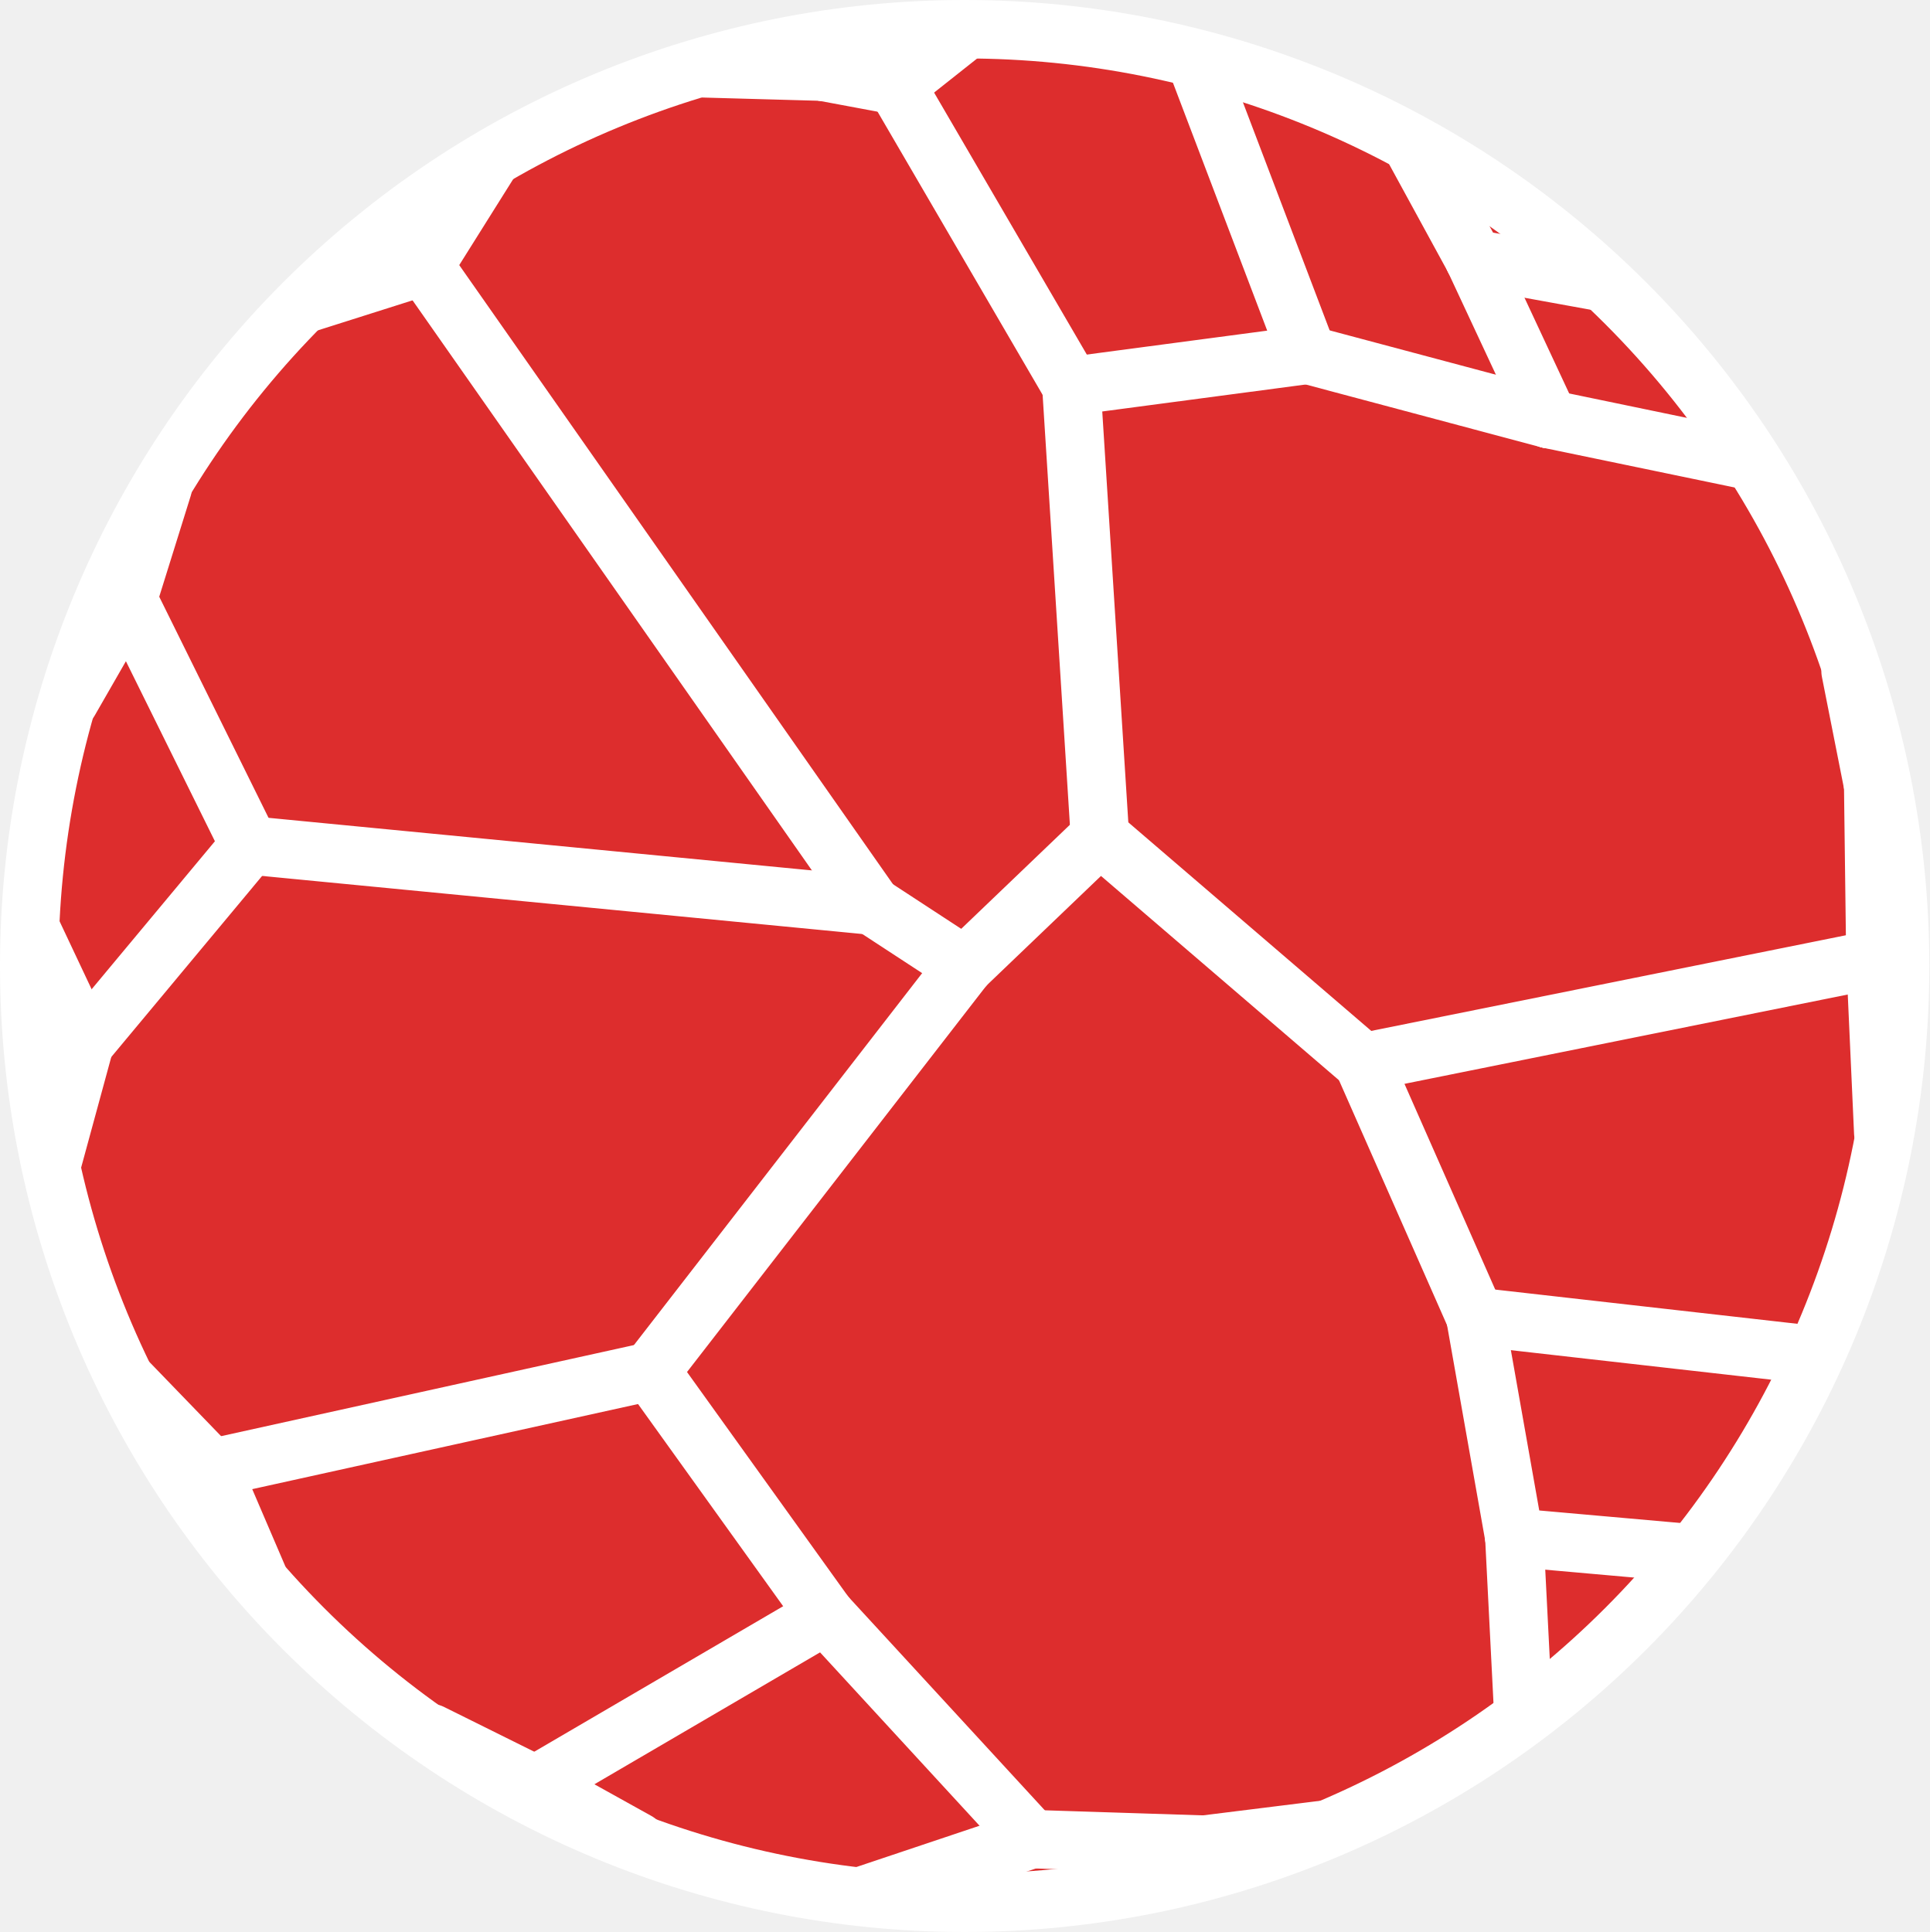
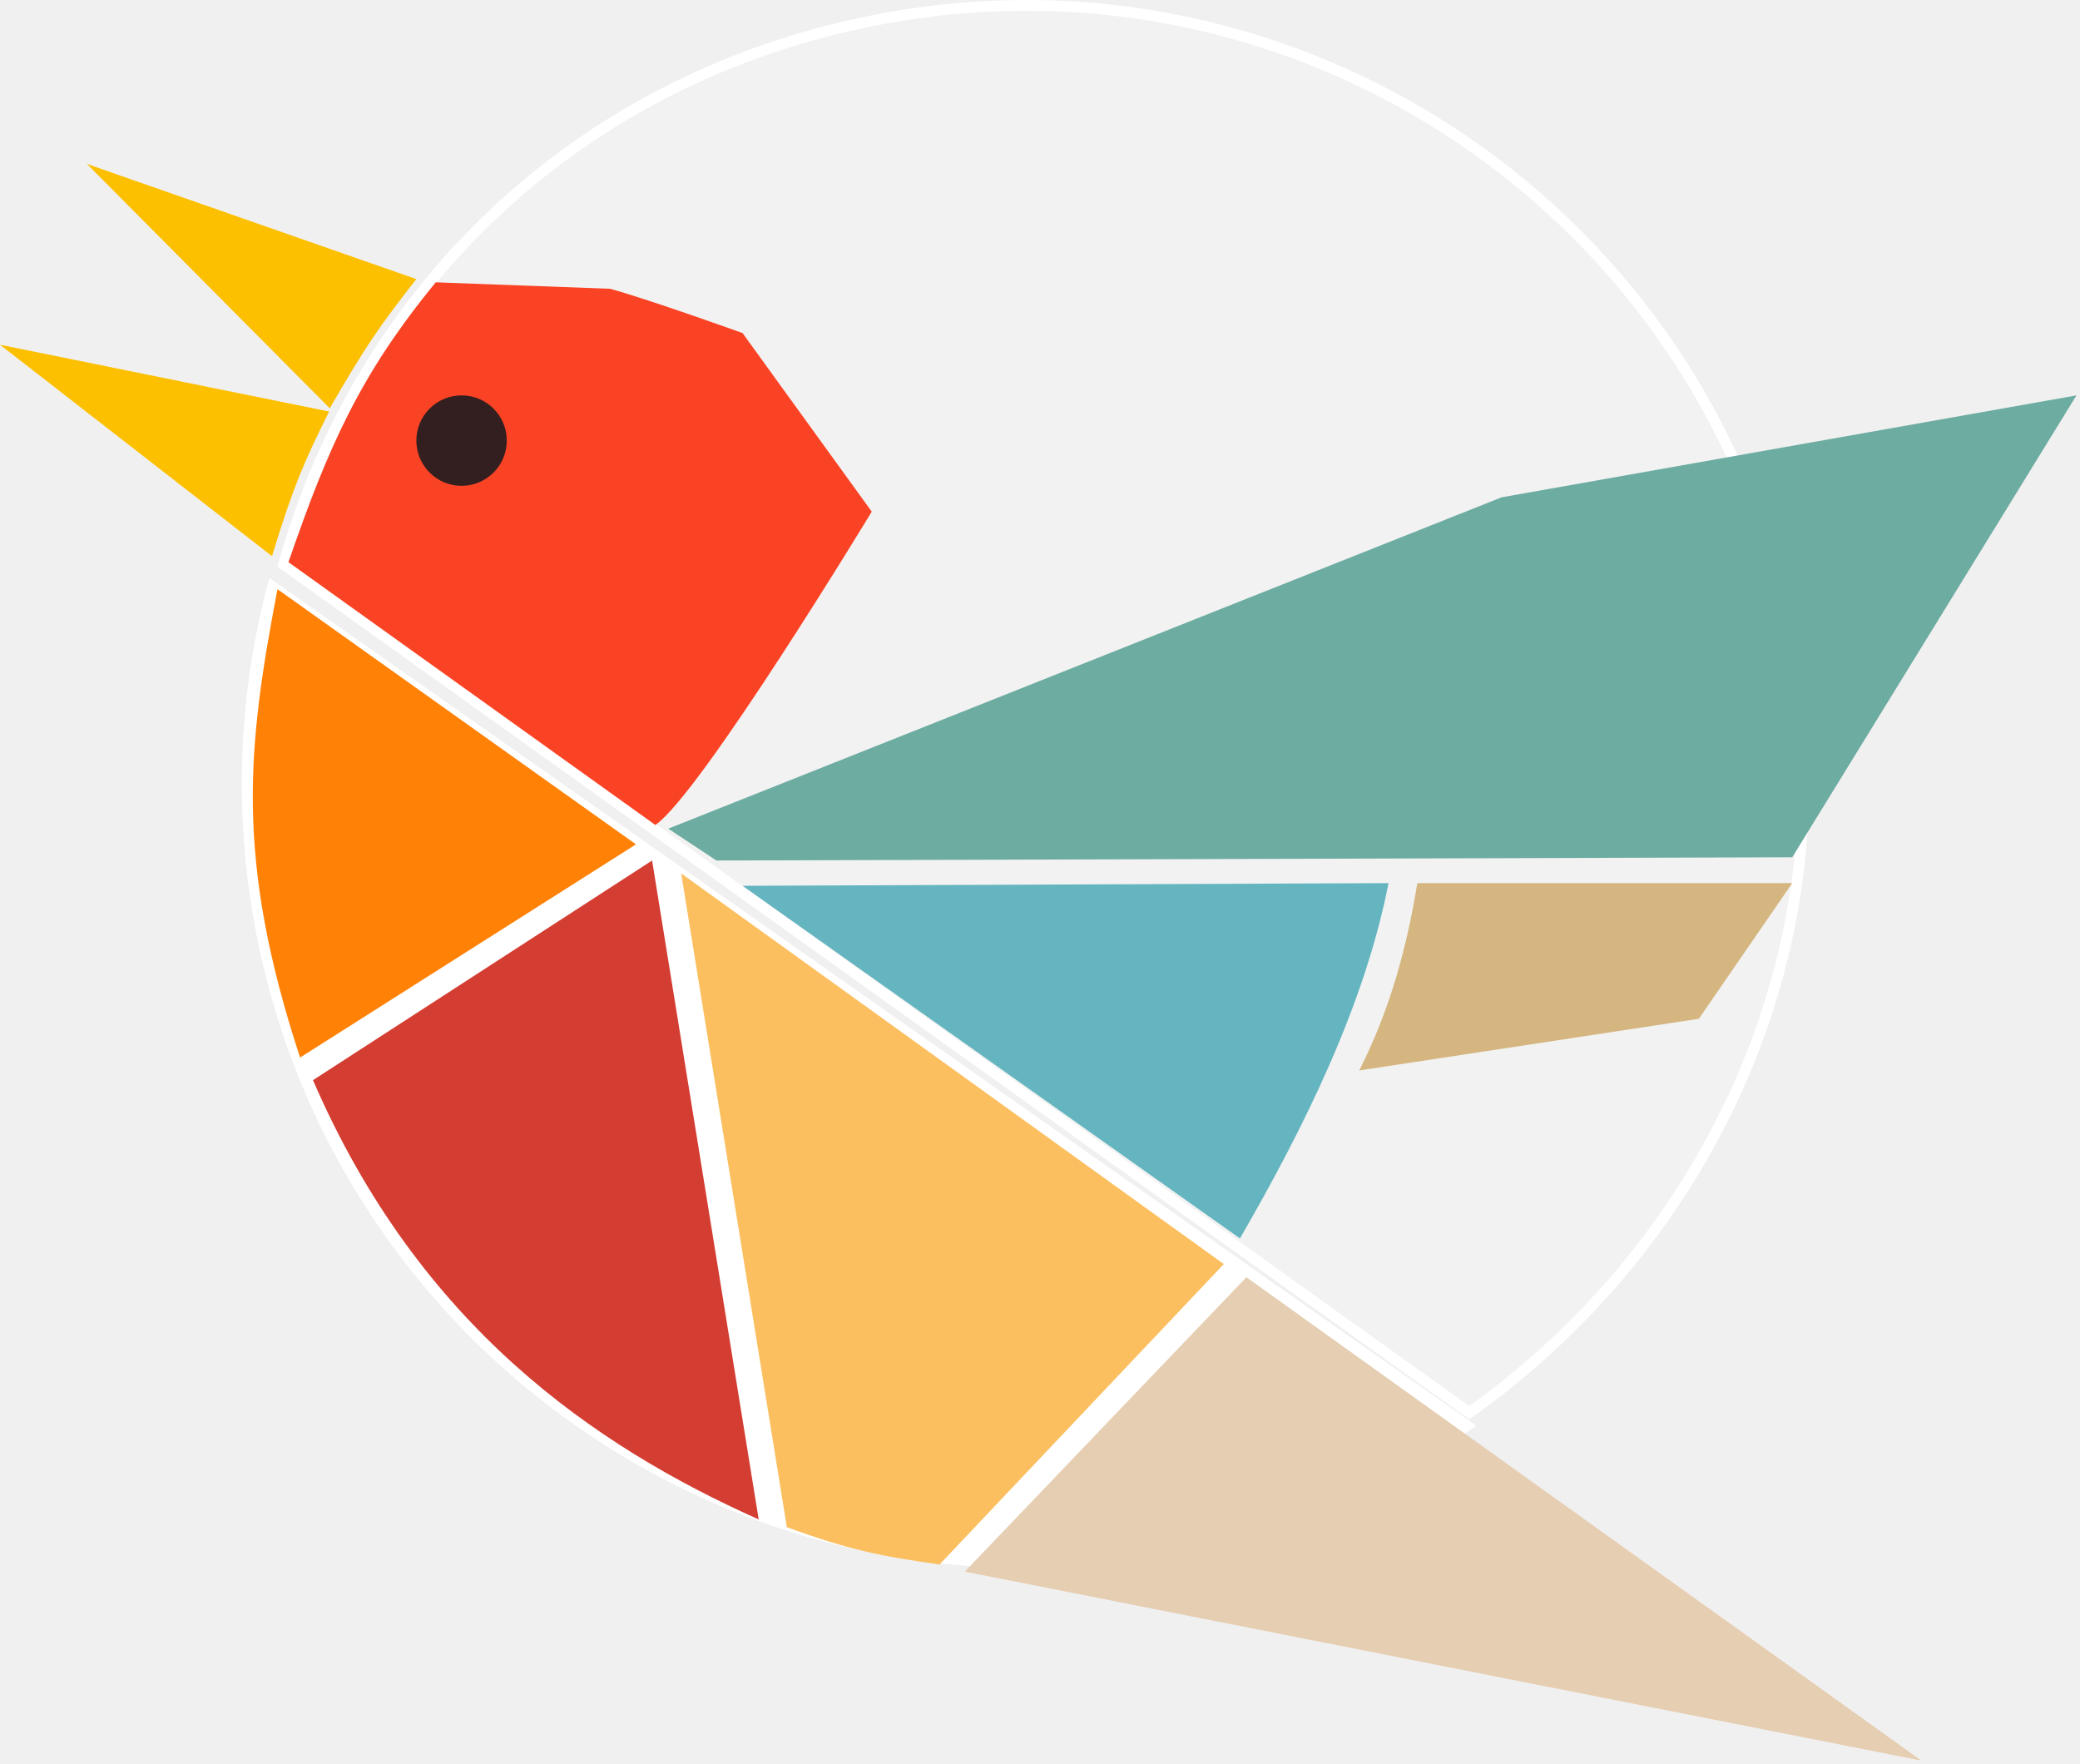
- <svg xmlns="http://www.w3.org/2000/svg" version="1.1" id="Layer_1" x="0px" y="0px" width="99px" height="99.154px" viewBox="0 0 99 99.154" enable-background="new 0 0 99 99.154" xml:space="preserve">
-   <g>
-     <g>
-       <path fill="#DD2D2D" d="M97.5,49.577c0-12.751-5.057-24.979-14.059-33.996C74.439,6.565,62.23,1.5,49.5,1.5    c-12.73,0-24.939,5.065-33.941,14.081C6.557,24.598,1.5,36.826,1.5,49.577s5.057,24.979,14.059,33.996    C24.561,92.589,36.77,97.654,49.5,97.654c12.73,0,24.939-5.065,33.941-14.081C92.443,74.556,97.5,62.328,97.5,49.577z" />
-       <line fill="none" stroke="#FFFFFF" stroke-width="3" stroke-linecap="round" stroke-miterlimit="3.25" x1="61.795" y1="94.671" x2="67.783" y2="93.926" />
-       <line fill="none" stroke="#FFFFFF" stroke-width="3" stroke-linecap="round" stroke-miterlimit="3.25" x1="61.795" y1="94.671" x2="56.26" y2="97.078" />
-       <line fill="none" stroke="#FFFFFF" stroke-width="3" stroke-linecap="round" stroke-miterlimit="3.25" x1="75.641" y1="13.286" x2="72.466" y2="7.469" />
-       <line fill="none" stroke="#FFFFFF" stroke-width="3" stroke-linecap="round" stroke-miterlimit="3.25" x1="75.641" y1="13.286" x2="82.152" y2="14.469" />
-       <line fill="none" stroke="#FFFFFF" stroke-width="3" stroke-linecap="round" stroke-miterlimit="3.25" x1="4.348" y1="53.539" x2="2.672" y2="59.691" />
-       <line fill="none" stroke="#FFFFFF" stroke-width="3" stroke-linecap="round" stroke-miterlimit="3.25" x1="4.348" y1="53.539" x2="1.63" y2="47.773" />
-       <line fill="none" stroke="#FFFFFF" stroke-width="3" stroke-linecap="round" stroke-miterlimit="3.25" x1="52.934" y1="94.387" x2="61.795" y2="94.671" />
-       <line fill="none" stroke="#FFFFFF" stroke-width="3" stroke-linecap="round" stroke-miterlimit="3.25" x1="52.934" y1="94.387" x2="44.317" y2="97.276" />
-       <line fill="none" stroke="#FFFFFF" stroke-width="3" stroke-linecap="round" stroke-miterlimit="3.25" x1="42.19" y1="3.676" x2="36.115" y2="3.507" />
-       <line fill="none" stroke="#FFFFFF" stroke-width="3" stroke-linecap="round" stroke-miterlimit="3.25" x1="42.19" y1="3.676" x2="47.911" y2="1.622" />
-       <line fill="none" stroke="#FFFFFF" stroke-width="3" stroke-linecap="round" stroke-miterlimit="3.25" x1="96.121" y1="40.315" x2="94.96" y2="34.448" />
-       <line fill="none" stroke="#FFFFFF" stroke-width="3" stroke-linecap="round" stroke-miterlimit="3.25" x1="96.121" y1="40.315" x2="97.284" y2="46.183" />
-       <line fill="none" stroke="#FFFFFF" stroke-width="3" stroke-linecap="round" stroke-miterlimit="3.25" x1="45.981" y1="4.383" x2="42.19" y2="3.676" />
-       <line fill="none" stroke="#FFFFFF" stroke-width="3" stroke-linecap="round" stroke-miterlimit="3.25" x1="45.981" y1="4.383" x2="49.5" y2="1.596" />
-       <line fill="none" stroke="#FFFFFF" stroke-width="3" stroke-linecap="round" stroke-miterlimit="3.25" x1="79.479" y1="21.509" x2="89.811" y2="23.653" />
-       <line fill="none" stroke="#FFFFFF" stroke-width="3" stroke-linecap="round" stroke-miterlimit="3.25" x1="79.479" y1="21.509" x2="75.641" y2="13.286" />
-       <line fill="none" stroke="#FFFFFF" stroke-width="3" stroke-linecap="round" stroke-miterlimit="3.25" x1="6.56" y1="30.751" x2="3.564" y2="35.967" />
-       <line fill="none" stroke="#FFFFFF" stroke-width="3" stroke-linecap="round" stroke-miterlimit="3.25" x1="6.56" y1="30.751" x2="8.353" y2="25.007" />
-       <line fill="none" stroke="#FFFFFF" stroke-width="3" stroke-linecap="round" stroke-miterlimit="3.25" x1="96.234" y1="49.224" x2="96.121" y2="40.315" />
-       <line fill="none" stroke="#FFFFFF" stroke-width="3" stroke-linecap="round" stroke-miterlimit="3.25" x1="96.234" y1="49.224" x2="96.637" y2="58.129" />
-       <line fill="none" stroke="#FFFFFF" stroke-width="3" stroke-linecap="round" stroke-miterlimit="3.25" x1="77.707" y1="78.913" x2="86.773" y2="79.717" />
-       <line fill="none" stroke="#FFFFFF" stroke-width="3" stroke-linecap="round" stroke-miterlimit="3.25" x1="77.707" y1="78.913" x2="78.169" y2="88.018" />
-       <line fill="none" stroke="#FFFFFF" stroke-width="3" stroke-linecap="round" stroke-miterlimit="3.25" x1="75.701" y1="67.577" x2="77.707" y2="78.913" />
-       <line fill="none" stroke="#FFFFFF" stroke-width="3" stroke-linecap="round" stroke-miterlimit="3.25" x1="75.701" y1="67.577" x2="93.059" y2="69.544" />
-       <line fill="none" stroke="#FFFFFF" stroke-width="3" stroke-linecap="round" stroke-miterlimit="3.25" x1="21.766" y1="13.651" x2="25.151" y2="8.256" />
-       <line fill="none" stroke="#FFFFFF" stroke-width="3" stroke-linecap="round" stroke-miterlimit="3.25" x1="21.766" y1="13.651" x2="15.702" y2="15.574" />
-       <line fill="none" stroke="#FFFFFF" stroke-width="3" stroke-linecap="round" stroke-miterlimit="3.25" x1="67.1" y1="18.207" x2="79.479" y2="21.509" />
-       <line fill="none" stroke="#FFFFFF" stroke-width="3" stroke-linecap="round" stroke-miterlimit="3.25" x1="67.1" y1="18.207" x2="61.352" y2="3.088" />
-       <line fill="none" stroke="#FFFFFF" stroke-width="3" stroke-linecap="round" stroke-miterlimit="3.25" x1="27.473" y1="91.605" x2="32.696" y2="94.509" />
-       <line fill="none" stroke="#FFFFFF" stroke-width="3" stroke-linecap="round" stroke-miterlimit="3.25" x1="27.473" y1="91.605" x2="22.12" y2="88.948" />
-       <line fill="none" stroke="#FFFFFF" stroke-width="3" stroke-linecap="round" stroke-miterlimit="3.25" x1="42.366" y1="82.898" x2="52.934" y2="94.387" />
-       <line fill="none" stroke="#FFFFFF" stroke-width="3" stroke-linecap="round" stroke-miterlimit="3.25" x1="42.366" y1="82.898" x2="27.473" y2="91.605" />
-       <line fill="none" stroke="#FFFFFF" stroke-width="3" stroke-linecap="round" stroke-miterlimit="3.25" x1="12.805" y1="43.385" x2="6.56" y2="30.751" />
-       <line fill="none" stroke="#FFFFFF" stroke-width="3" stroke-linecap="round" stroke-miterlimit="3.25" x1="12.805" y1="43.385" x2="4.348" y2="53.539" />
-       <line fill="none" stroke="#FFFFFF" stroke-width="3" stroke-linecap="round" stroke-miterlimit="3.25" x1="69.943" y1="54.523" x2="96.234" y2="49.224" />
-       <line fill="none" stroke="#FFFFFF" stroke-width="3" stroke-linecap="round" stroke-miterlimit="3.25" x1="69.943" y1="54.523" x2="75.701" y2="67.577" />
-       <line fill="none" stroke="#FFFFFF" stroke-width="3" stroke-linecap="round" stroke-miterlimit="3.25" x1="54.975" y1="19.815" x2="45.981" y2="4.383" />
-       <line fill="none" stroke="#FFFFFF" stroke-width="3" stroke-linecap="round" stroke-miterlimit="3.25" x1="54.975" y1="19.815" x2="67.1" y2="18.207" />
-       <line fill="none" stroke="#FFFFFF" stroke-width="3" stroke-linecap="round" stroke-miterlimit="3.25" x1="10.85" y1="75.352" x2="6.626" y2="70.981" />
-       <line fill="none" stroke="#FFFFFF" stroke-width="3" stroke-linecap="round" stroke-miterlimit="3.25" x1="10.85" y1="75.352" x2="13.246" y2="80.939" />
-       <line fill="none" stroke="#FFFFFF" stroke-width="3" stroke-linecap="round" stroke-miterlimit="3.25" x1="33.382" y1="70.38" x2="42.366" y2="82.898" />
-       <line fill="none" stroke="#FFFFFF" stroke-width="3" stroke-linecap="round" stroke-miterlimit="3.25" x1="33.382" y1="70.38" x2="10.85" y2="75.352" />
-       <line fill="none" stroke="#FFFFFF" stroke-width="3" stroke-linecap="round" stroke-miterlimit="3.25" x1="44.759" y1="46.478" x2="12.805" y2="43.385" />
-       <line fill="none" stroke="#FFFFFF" stroke-width="3" stroke-linecap="round" stroke-miterlimit="3.25" x1="44.759" y1="46.478" x2="21.766" y2="13.651" />
-       <line fill="none" stroke="#FFFFFF" stroke-width="3" stroke-linecap="round" stroke-miterlimit="3.25" x1="49.5" y1="49.577" x2="33.382" y2="70.38" />
-       <line fill="none" stroke="#FFFFFF" stroke-width="3" stroke-linecap="round" stroke-miterlimit="3.25" x1="49.5" y1="49.577" x2="44.759" y2="46.478" />
-       <line fill="none" stroke="#FFFFFF" stroke-width="3" stroke-linecap="round" stroke-miterlimit="3.25" x1="56.441" y1="42.931" x2="54.975" y2="19.815" />
-       <line fill="none" stroke="#FFFFFF" stroke-width="3" stroke-linecap="round" stroke-miterlimit="3.25" x1="56.441" y1="42.931" x2="69.943" y2="54.523" />
-       <path fill="none" stroke="#FFFFFF" stroke-width="3" stroke-linecap="round" stroke-miterlimit="3.25" d="M51.5,49.577" />
-       <line fill="none" stroke="#FFFFFF" stroke-width="3" stroke-linecap="round" stroke-miterlimit="3.25" x1="49.5" y1="49.577" x2="56.441" y2="42.931" />
-       <path fill="none" stroke="#FFFFFF" stroke-width="3" stroke-linecap="round" stroke-miterlimit="3.25" d="M97.5,49.577    c0-12.751-5.057-24.979-14.059-33.996C74.439,6.565,62.23,1.5,49.5,1.5c-12.73,0-24.939,5.065-33.941,14.081    C6.557,24.598,1.5,36.826,1.5,49.577s5.057,24.979,14.059,33.996C24.561,92.589,36.77,97.654,49.5,97.654    c12.73,0,24.939-5.065,33.941-14.081C92.443,74.556,97.5,62.328,97.5,49.577z" />
+ <svg xmlns="http://www.w3.org/2000/svg" width="100%" height="100%" viewBox="0 0 322 273" version="1.1" xml:space="preserve" style="fill-rule:evenodd;clip-rule:evenodd;stroke-linejoin:round;stroke-miterlimit:2;">
+   <g transform="matrix(1,0,0,1,-12.2056,-152.412)">
+     <g transform="matrix(1.27609,0,0,0.863359,0,134.816)">
+       <g transform="matrix(0.772839,-0.19169,0.129691,1.14229,-771.758,152.274)">
+         <path d="M1029.98,146.307C1049.22,104.678 1089.83,77.33 1138.66,77.33C1205.63,77.33 1260,131.698 1260,198.665C1260,246.905 1230.9,287.47 1190.09,307.021L1029.98,146.307Z" style="fill:rgb(242,242,242);" />
+         <path d="M1029.98,146.307C1049.22,104.678 1089.83,77.33 1138.66,77.33C1205.63,77.33 1260,131.698 1260,198.665C1260,246.905 1230.9,287.47 1190.09,307.021L1029.98,146.307ZM1031.98,145.957C1031.98,145.957 1190.43,305.003 1190.43,305.003C1230.12,285.53 1258.33,245.821 1258.33,198.665C1258.33,132.618 1204.71,78.997 1138.66,78.997C1090.92,78.997 1051.15,105.499 1031.98,145.957Z" style="fill:white;" />
+       </g>
+     </g>
+     <g transform="matrix(1.27609,0,0,0.863359,0,134.816)">
+       <g transform="matrix(0.772839,-0.19169,0.129691,1.14229,-771.758,152.274)">
+         <path d="M1190.98,308.159C1175.13,315.749 1157.39,320 1138.66,320C1071.7,320 1017.33,265.632 1017.33,198.665C1017.33,181.712 1020.82,165.566 1027.11,150.905C1027.54,149.888 1027.99,148.877 1028.46,147.874L1190.98,308.159Z" style="fill:white;" />
+         <path d="M1190.98,308.159C1175.13,315.749 1157.39,320 1138.66,320C1071.7,320 1017.33,265.632 1017.33,198.665C1017.33,181.712 1020.82,165.566 1027.11,150.905C1027.54,149.888 1027.99,148.877 1028.46,147.874L1190.98,308.159ZM1188.1,307.663C1188.1,307.663 1046.22,167.736 1028.99,150.744C1028.87,151.016 1028.76,151.289 1028.64,151.562C1022.43,166.021 1019,181.945 1019,198.665C1019,264.712 1072.62,318.333 1138.66,318.333C1156.29,318.333 1173.03,314.516 1188.1,307.663Z" style="fill:white;" />
+       </g>
+     </g>
+     <g transform="matrix(1.27609,0,0,0.863359,0,134.816)">
+       <g transform="matrix(0.783645,0,0,1.15827,-222.822,-0.813481)">
+         <path d="M343,182C332.822,151.027 334.87,133.819 339.5,109.5L395,149L343,182Z" style="fill:rgb(255,130,7);" />
+       </g>
+     </g>
+     <g transform="matrix(1.27609,0,0,0.863359,0,134.816)">
+       <g transform="matrix(0.783645,0,0,1.15827,-220.827,-1.20901)">
+         <path d="M294,72L344.953,82.341C341.237,89.829 339.501,93.608 336.106,104.732L294,72Z" style="fill:rgb(252,192,0);" />
+       </g>
+     </g>
+     <g transform="matrix(1.27609,0,0,0.863359,0,134.816)">
+       <g transform="matrix(0.777267,0.147476,-0.0997774,1.14884,-201.225,-76.3022)">
+         <path d="M294,72L346.855,83.188C342.111,91.179 340.486,94.297 336.106,104.732L294,72Z" style="fill:rgb(252,192,0);" />
+       </g>
+     </g>
+     <g transform="matrix(1.27609,0,0,0.863359,0,134.816)">
+       <g transform="matrix(0.783645,0,0,1.15827,-220.471,0.344786)">
+         <path d="M338.195,104.315C344.486,86.196 349.27,75.32 361,61L388,62C394.402,63.777 408.5,68.857 408.5,68.857L428.5,96.5C428.5,96.5 402.085,140.103 395,145L338.195,104.315Z" style="fill:rgb(250,67,36);" />
+       </g>
+     </g>
+     <g transform="matrix(1.27609,0,0,0.863359,0,134.816)">
+       <g transform="matrix(0.783645,0,0,1.15827,-220.471,1.46715)">
+         <path d="M399,151.531L415.354,252.731C424.972,256.235 429.652,257.177 439,258.5L483,212L399,151.531Z" style="fill:rgb(251,191,95);" />
+       </g>
+     </g>
+     <g transform="matrix(1.27609,0,0,0.863359,0,134.816)">
+       <g transform="matrix(0.783645,0,0,1.15827,-218.904,2.46728)">
+         <path d="M440.905,258.741L484.496,213.168L589,288L440.905,258.741Z" style="fill:rgb(230,206,178);" />
+       </g>
+     </g>
+     <g transform="matrix(1.27609,0,0,0.863359,0,134.816)">
+       <g transform="matrix(0.783645,0,0,1.15827,-219.296,-0.813481)">
+         <path d="M407,155.415L484,210C493.972,192.765 503.314,173.853 507,155L407,155.415Z" style="fill:rgb(101,181,192);" />
+       </g>
+     </g>
+     <g transform="matrix(1.27609,0,0,0.863359,0,134.816)">
+       <g transform="matrix(0.904206,0,0,1.15827,-278.04,0.344786)">
+         <path d="M508.233,154L558.534,154L546,175L500.433,183C504.556,173.63 506.802,164.07 508.233,154Z" style="fill:rgb(213,182,128);" />
+       </g>
+     </g>
+     <g transform="matrix(1.27609,0,0,0.863359,0,134.816)">
+       <g transform="matrix(0.783645,0,0,1.1424,-221.255,-1.26568)">
+         <path d="M398,149L405.452,154L572,153.493L616,81L527,97L398,149Z" style="fill:rgb(109,172,161);" />
+       </g>
+     </g>
+     <g transform="matrix(1.27609,0,0,0.863359,0,134.816)">
+       <g transform="matrix(0.783645,0,0,1.15827,-222.039,0.923919)">
+         <path d="M396.496,150L344,184C360.442,222.023 387.583,240.634 413,252L396.496,150Z" style="fill:rgb(212,61,50);" />
+       </g>
+     </g>
+     <g transform="matrix(1.27609,0,0,0.863359,0,134.816)">
+       <g transform="matrix(0.783645,0,0,1.15827,-220.471,-0.234348)">
+         <circle cx="365" cy="86" r="7" style="fill:rgb(51,31,32);" />
+       </g>
    </g>
  </g>
</svg>
